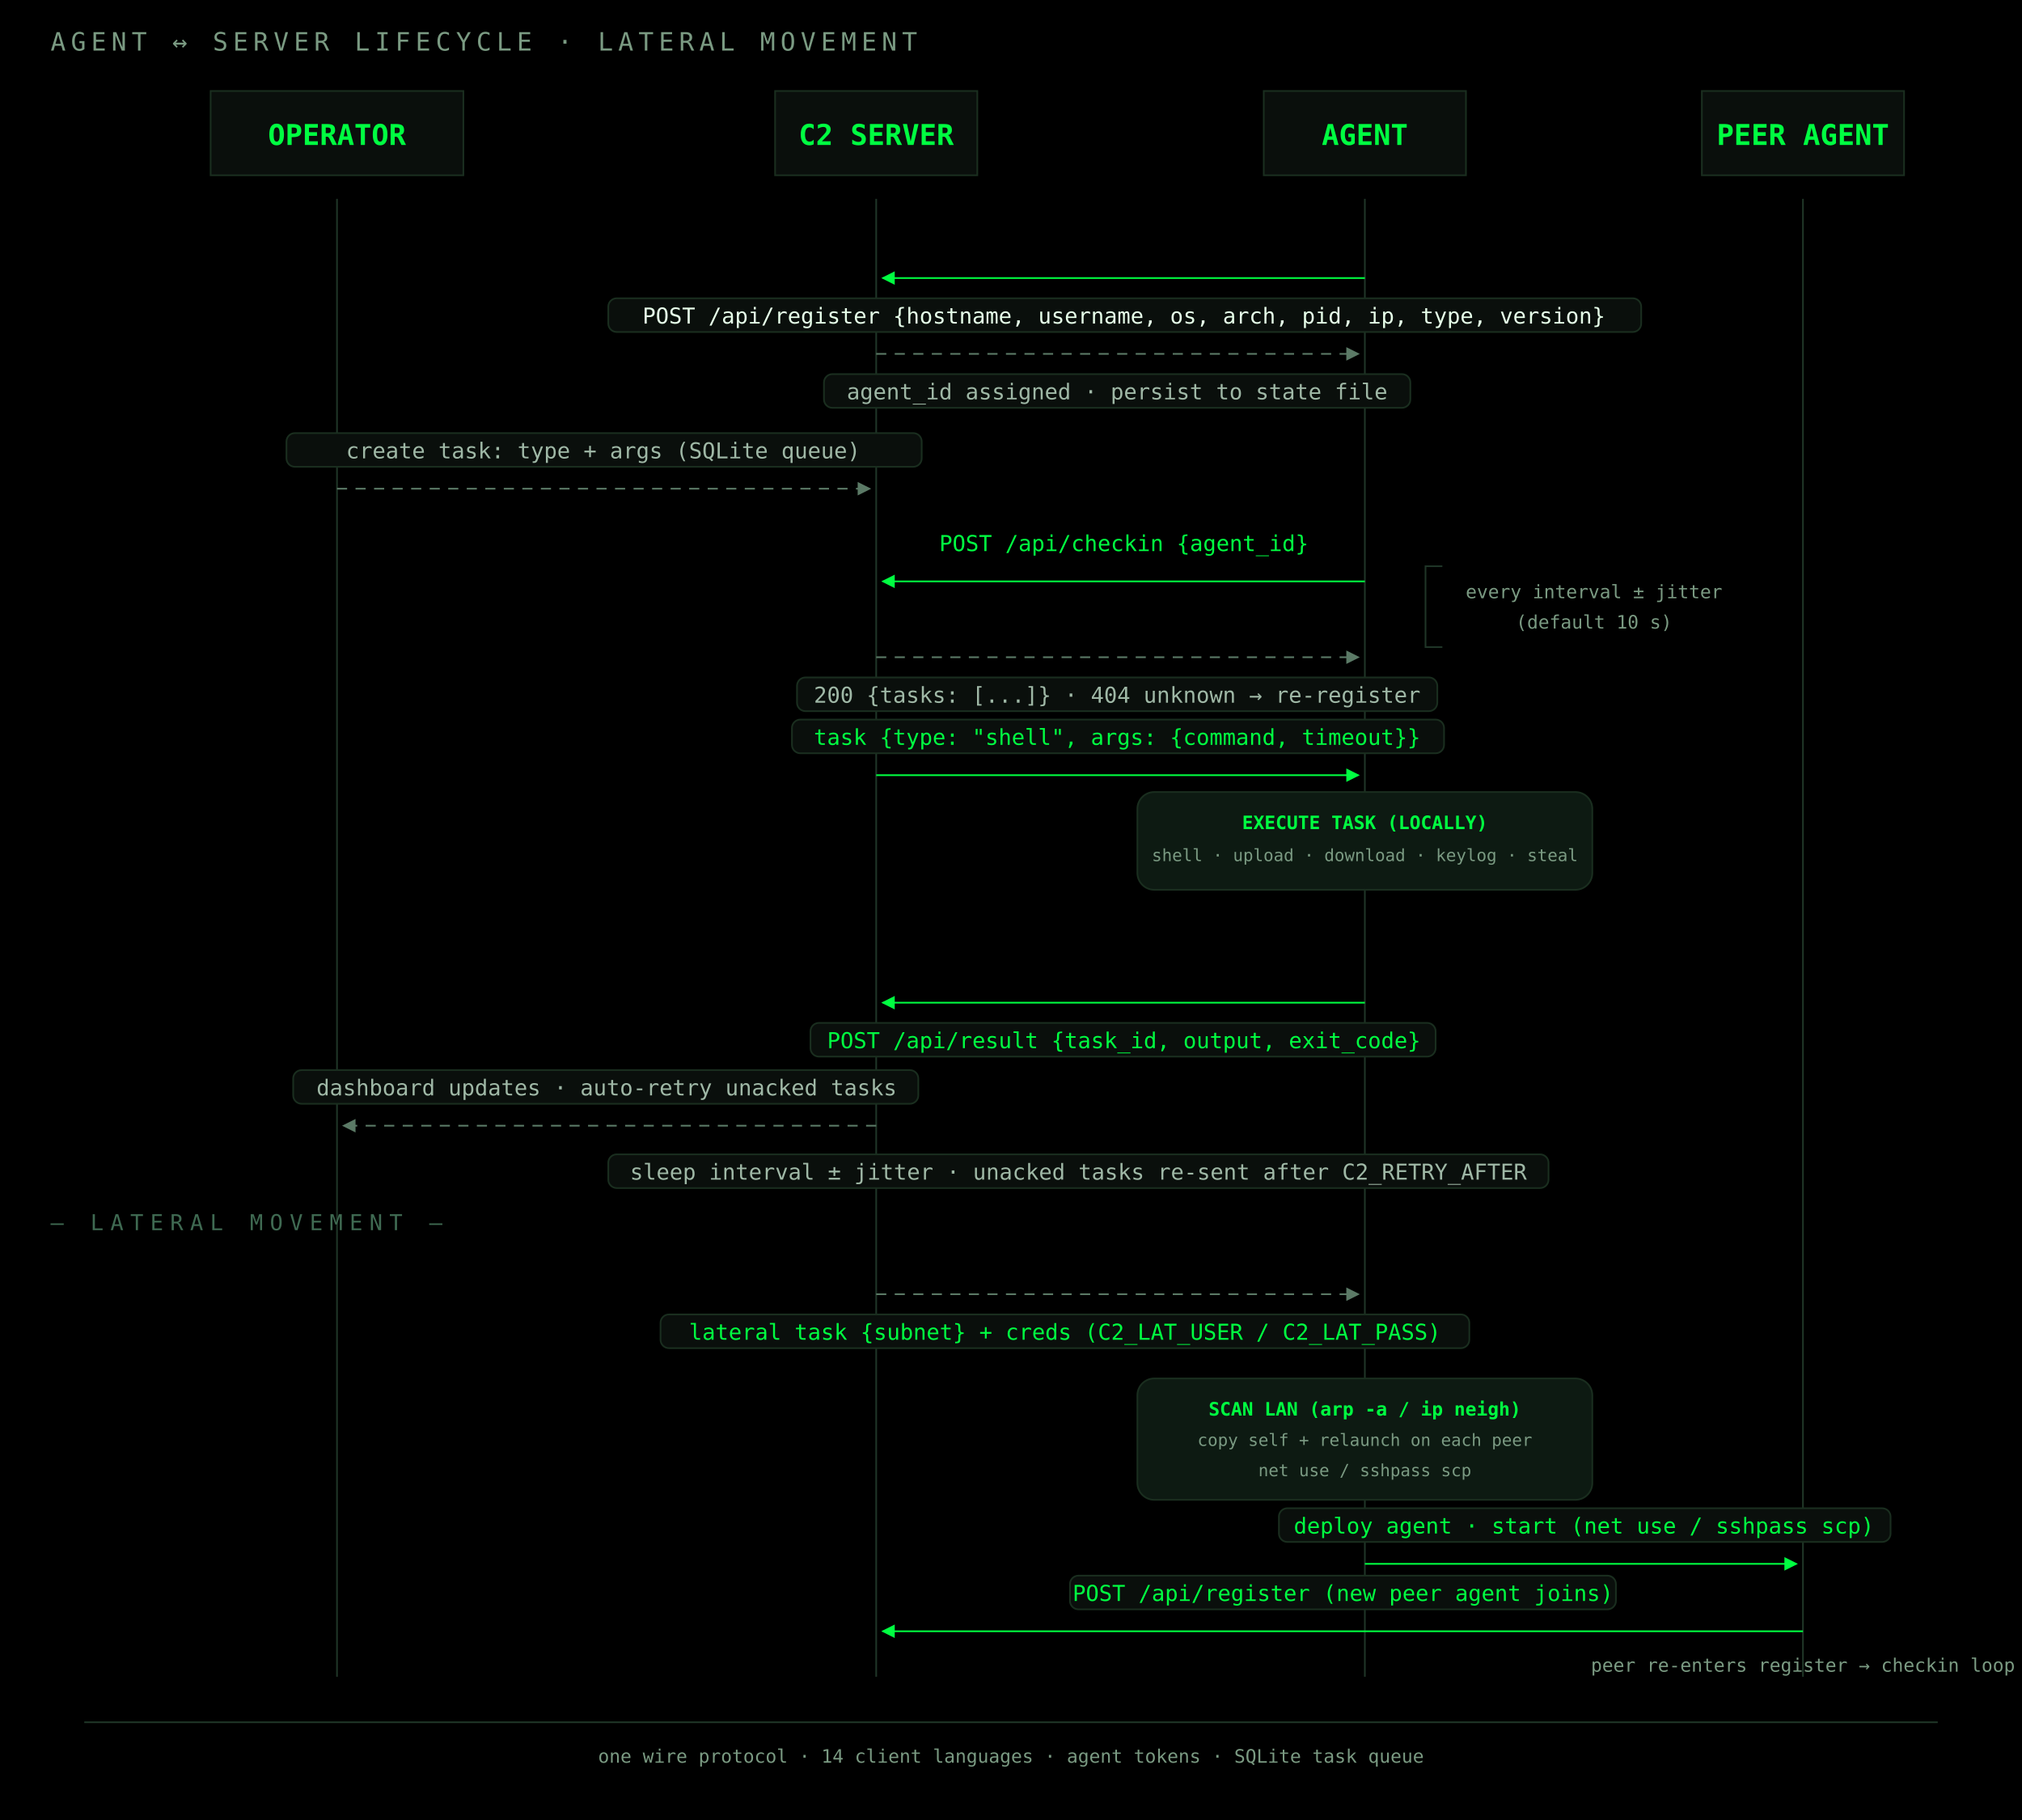
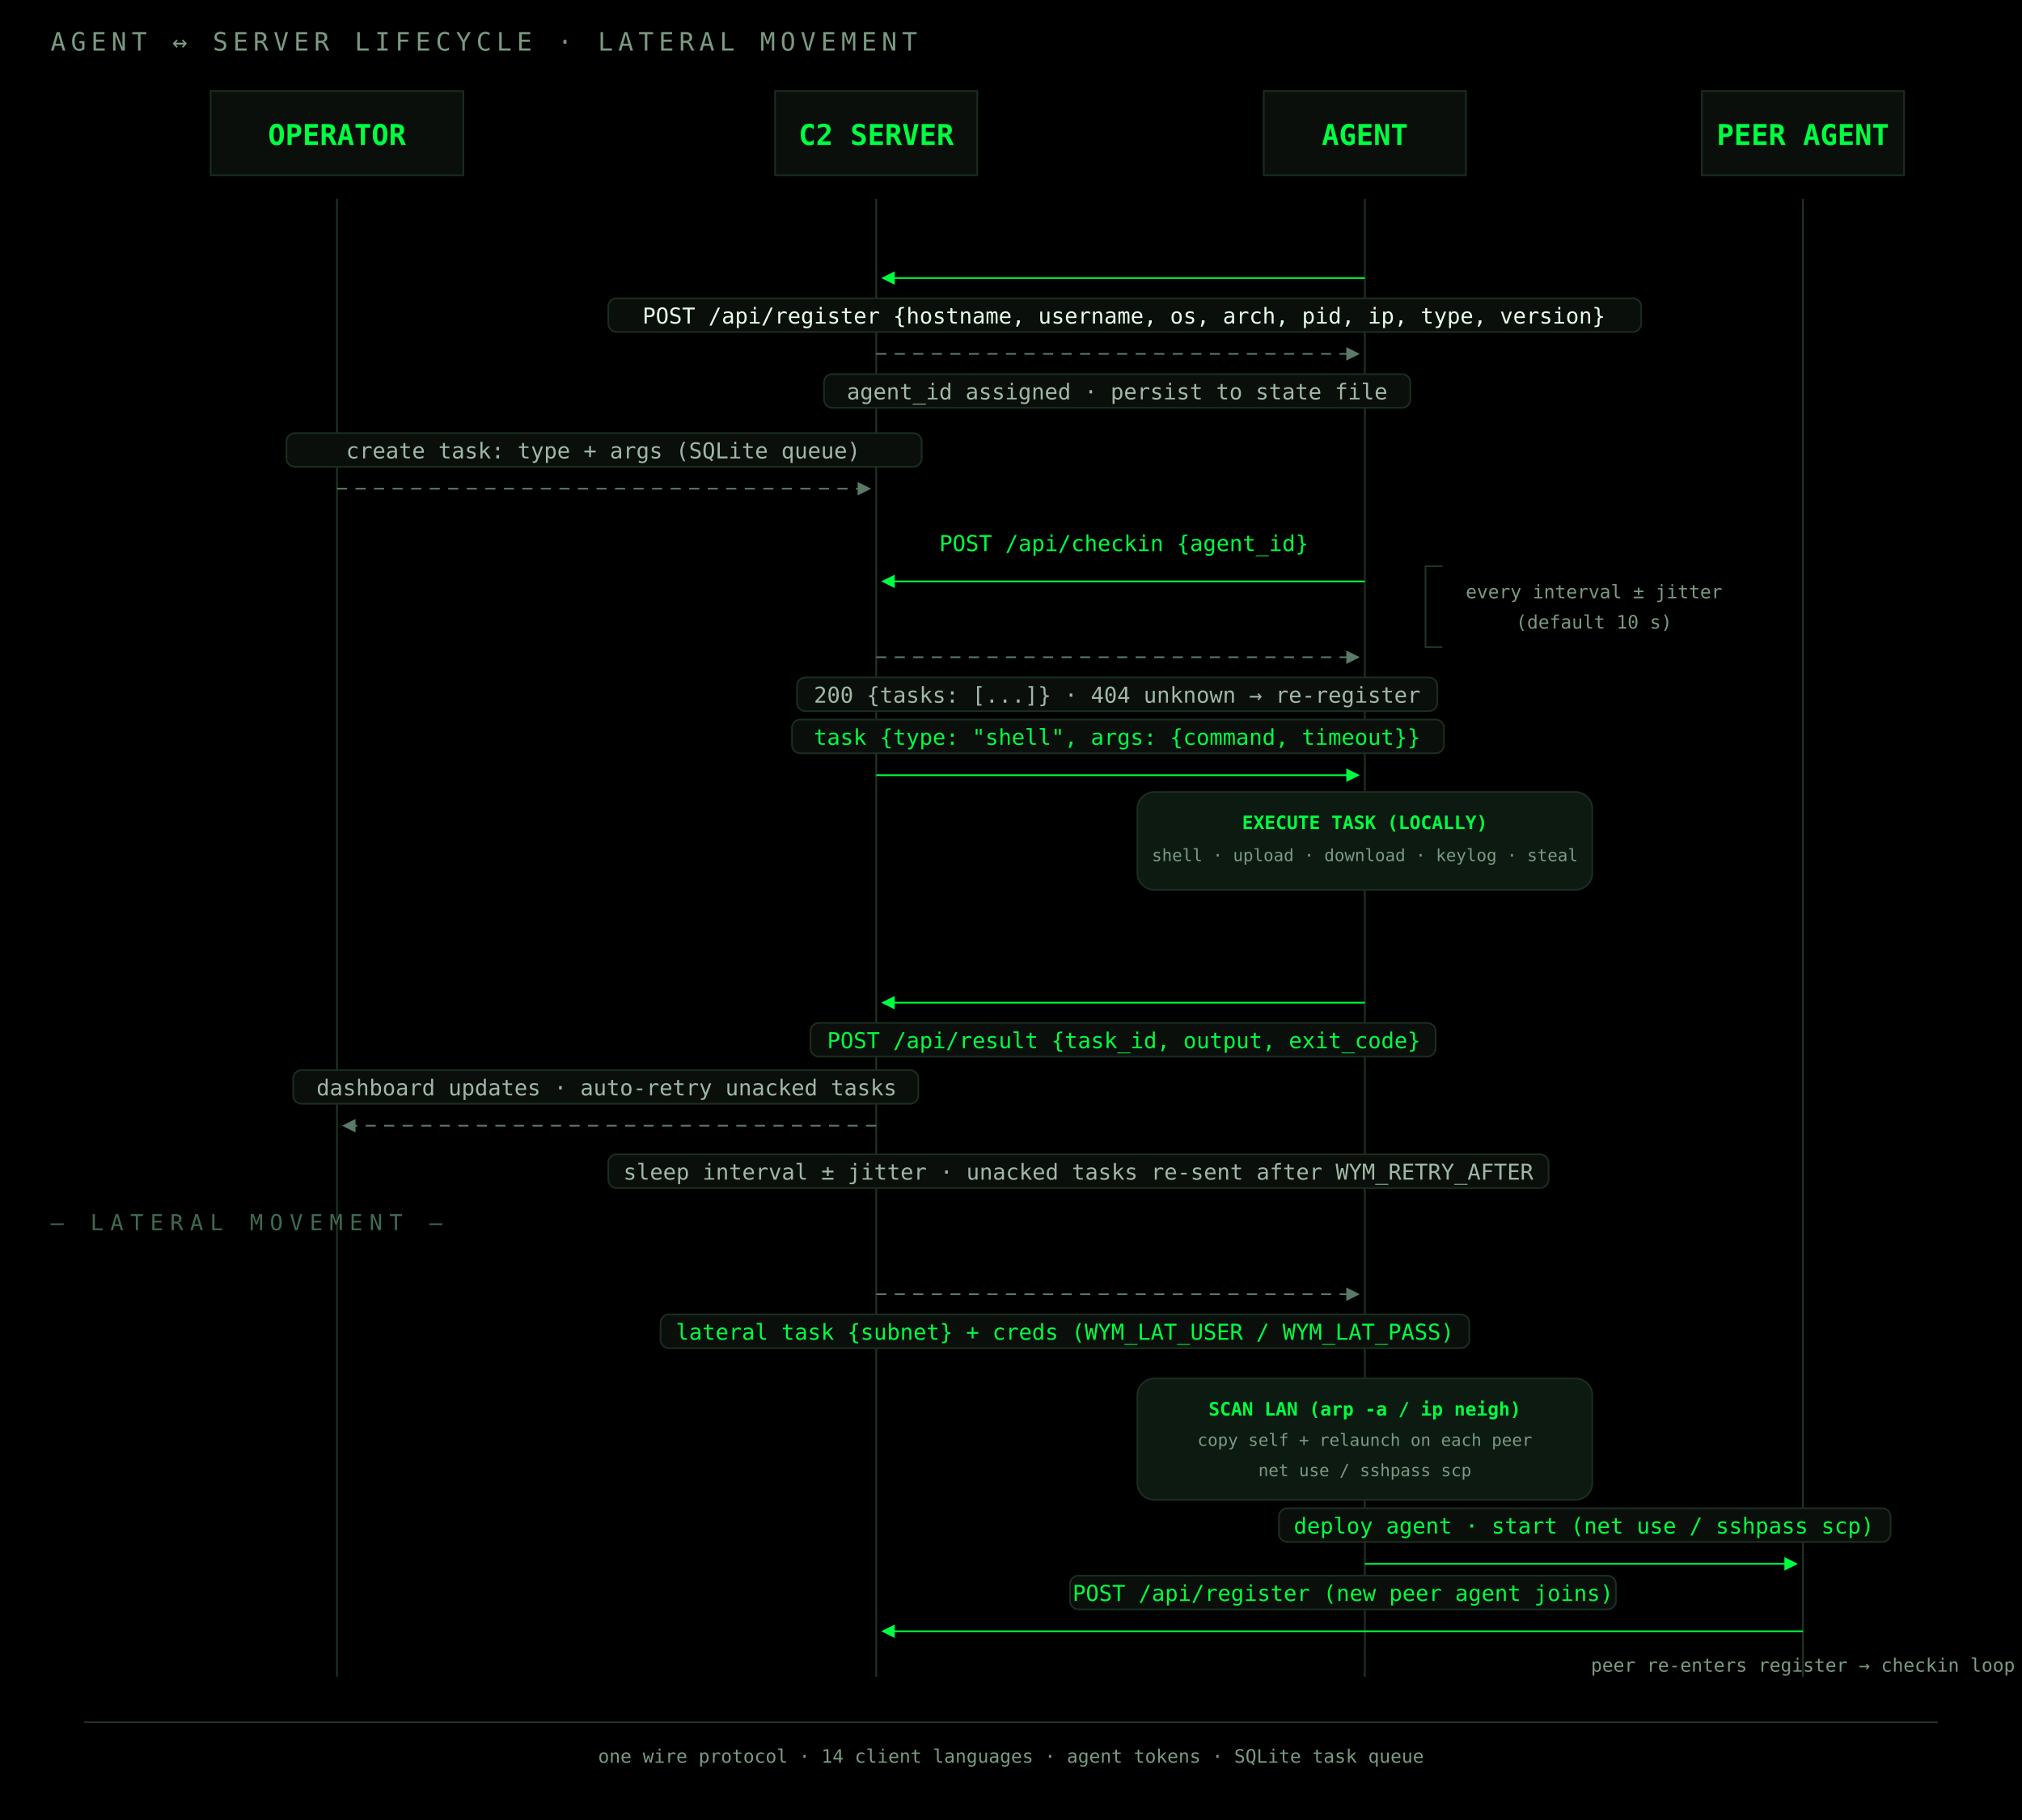
<svg xmlns="http://www.w3.org/2000/svg" viewBox="0 0 1200 1080" role="img" aria-label="Wym C2 agent lifecycle and lateral movement sequence diagram">
  <defs>
    <style>
      .bgfill{ fill: #000000; }
      .sd { stroke: #5b7a66; fill: none; stroke-width: 1px; stroke-dasharray: 6 5; }
      .sg { stroke: #00ff41; fill: none; stroke-width: 1px; }
      .sga{ stroke: #00ff41; fill: none; stroke-width: 1px; }
      .sgl{ stroke: #1f3527; fill: none; stroke-width: 1px; }
      .box{ fill: #0d1a12; stroke: #1a2e1f; stroke-width: 1px; rx: 10px; }
      .lane{ fill: #0a0f0c; stroke: #1a2e1f; stroke-width: 1px; }
      .hd { font-family: 'JetBrains Mono', 'Cascadia Code', Consolas, monospace; font-size: 17px; font-weight: bold; fill: #00ff41; text-anchor: middle; }
      .tM { font-family: 'JetBrains Mono', 'Cascadia Code', Consolas, monospace; font-size: 13px; fill: #00ff41; text-anchor: middle; }
      .tW { font-family: 'JetBrains Mono', 'Cascadia Code', Consolas, monospace; font-size: 13px; fill: #e6ffe9; text-anchor: middle; }
      .tD { font-family: 'JetBrains Mono', 'Cascadia Code', Consolas, monospace; font-size: 13px; fill: #9fb8a6; text-anchor: middle; }
      .tS { font-family: 'JetBrains Mono', 'Cascadia Code', Consolas, monospace; font-size: 11px; fill: #7a9a82; text-anchor: middle; }
      .t1 { fill: #7a9a82; font-family: 'JetBrains Mono', 'Cascadia Code', Consolas, monospace; font-size: 15px; letter-spacing: 3px; }
      .sec{ fill: #3f6a52; font-family: 'JetBrains Mono', 'Cascadia Code', Consolas, monospace; font-size: 13px; letter-spacing: 4px; }
      .bd { font-family: 'JetBrains Mono', 'Cascadia Code', Consolas, monospace; font-size: 11px; font-weight: bold; fill: #00ff41; text-anchor: middle; }
      .bb { font-family: 'JetBrains Mono', 'Cascadia Code', Consolas, monospace; font-size: 10px; fill: #7a9a82; text-anchor: middle; }
      .pill { fill: #0a0f0c; stroke: #1a2e1f; stroke-width: 1px; rx: 5px; }
    </style>
    <marker id="ag" markerWidth="8" markerHeight="8" refX="7" refY="4" orient="auto" markerUnits="strokeWidth">
      <path d="M0,0 L8,4 L0,8 Z" fill="#00ff41" />
    </marker>
    <marker id="ad" markerWidth="8" markerHeight="8" refX="7" refY="4" orient="auto" markerUnits="strokeWidth">
      <path d="M0,0 L8,4 L0,8 Z" fill="#5b7a66" />
    </marker>
  </defs>
  <rect class="bgfill" x="0" y="0" width="1200" height="1080" />
  <text x="30" y="30" class="t1">AGENT ↔ SERVER LIFECYCLE · LATERAL MOVEMENT</text>
  <rect class="lane" x="125" y="54" width="150" height="50" />
  <rect class="lane" x="460" y="54" width="120" height="50" />
  <rect class="lane" x="750" y="54" width="120" height="50" />
  <rect class="lane" x="1010" y="54" width="120" height="50" />
  <text class="hd" x="200" y="86">OPERATOR</text>
  <text class="hd" x="520" y="86">C2 SERVER</text>
  <text class="hd" x="810" y="86">AGENT</text>
  <text class="hd" x="1070" y="86">PEER AGENT</text>
  <line class="sgl" x1="200" y1="118" x2="200" y2="995" />
  <line class="sgl" x1="520" y1="118" x2="520" y2="995" />
  <line class="sgl" x1="810" y1="118" x2="810" y2="995" />
  <line class="sgl" x1="1070" y1="118" x2="1070" y2="995" />
  <line class="sg" x1="810" y1="165" x2="524" y2="165" marker-end="url(#ag)" />
  <rect class="pill" x="361" y="177" width="613" height="20" />
  <text class="tW" x="667" y="192">POST /api/register {hostname, username, os, arch, pid, ip, type, version}</text>
  <line class="sd" x1="520" y1="210" x2="806" y2="210" marker-end="url(#ad)" />
  <rect class="pill" x="489" y="222" width="348" height="20" />
  <text class="tD" x="663" y="237">agent_id assigned · persist to state file</text>
  <line class="sd" x1="200" y1="290" x2="516" y2="290" marker-end="url(#ad)" />
  <rect class="pill" x="170" y="257" width="377" height="20" />
  <text class="tD" x="358" y="272">create task: type + args (SQLite queue)</text>
  <line class="sg" x1="810" y1="345" x2="524" y2="345" marker-end="url(#ag)" />
  <text class="tM" x="667" y="327">POST /api/checkin {agent_id}</text>
  <path class="sgl" d="M 856 336 H 846 V 384 H 856" />
  <text class="tS" x="946" y="355" text-anchor="start">every interval ± jitter</text>
  <text class="tS" x="946" y="373" text-anchor="start">(default 10 s)</text>
  <line class="sd" x1="520" y1="390" x2="806" y2="390" marker-end="url(#ad)" />
  <rect class="pill" x="473" y="402" width="380" height="20" />
  <text class="tD" x="663" y="417">200 {tasks: [...]} · 404 unknown → re-register</text>
  <line class="sg" x1="520" y1="460" x2="806" y2="460" marker-end="url(#ag)" />
  <rect class="pill" x="470" y="427" width="387" height="20" />
  <text class="tM" x="663" y="442">task {type: "shell", args: {command, timeout}}</text>
  <rect class="box" x="675" y="470" width="270" height="58" />
  <text class="bd" x="810" y="492">EXECUTE TASK (LOCALLY)</text>
  <text class="bb" x="810" y="511">shell · upload · download · keylog · steal</text>
  <line class="sg" x1="810" y1="595" x2="524" y2="595" marker-end="url(#ag)" />
  <rect class="pill" x="481" y="607" width="371" height="20" />
  <text class="tM" x="667" y="622">POST /api/result {task_id, output, exit_code}</text>
  <line class="sd" x1="520" y1="668" x2="204" y2="668" marker-end="url(#ad)" />
  <rect class="pill" x="174" y="635" width="371" height="20" />
  <text class="tD" x="360" y="650">dashboard updates · auto-retry unacked tasks</text>
  <rect class="pill" x="361" y="685" width="558" height="20" />
-   <text class="tD" x="640" y="700">sleep interval ± jitter · unacked tasks re-sent after C2_RETRY_AFTER</text>
+   <text class="tD" x="640" y="700">sleep interval ± jitter · unacked tasks re-sent after WYM_RETRY_AFTER</text>
  <text x="30" y="730" class="sec">— LATERAL MOVEMENT —</text>
  <line class="sd" x1="520" y1="768" x2="806" y2="768" marker-end="url(#ad)" />
  <rect class="pill" x="392" y="780" width="480" height="20" />
-   <text class="tM" x="632" y="795">lateral task {subnet} + creds (C2_LAT_USER / C2_LAT_PASS)</text>
+   <text class="tM" x="632" y="795">lateral task {subnet} + creds (WYM_LAT_USER / WYM_LAT_PASS)</text>
  <rect class="box" x="675" y="818" width="270" height="72" />
  <text class="bd" x="810" y="840">SCAN LAN (arp -a / ip neigh)</text>
  <text class="bb" x="810" y="858">copy self + relaunch on each peer</text>
  <text class="bb" x="810" y="876">net use / sshpass scp</text>
  <line class="sga" x1="810" y1="928" x2="1066" y2="928" marker-end="url(#ag)" />
  <rect class="pill" x="759" y="895" width="363" height="20" />
  <text class="tM" x="940" y="910">deploy agent · start (net use / sshpass scp)</text>
  <line class="sga" x1="1070" y1="968" x2="524" y2="968" marker-end="url(#ag)" />
  <rect class="pill" x="635" y="935" width="324" height="20" />
  <text class="tM" x="797" y="950">POST /api/register (new peer agent joins)</text>
  <text class="tS" x="1070" y="992">peer re-enters register → checkin loop</text>
  <line class="sgl" x1="50" y1="1022" x2="1150" y2="1022" />
  <text class="tS" x="600" y="1046">one wire protocol · 14 client languages · agent tokens · SQLite task queue</text>
</svg>
